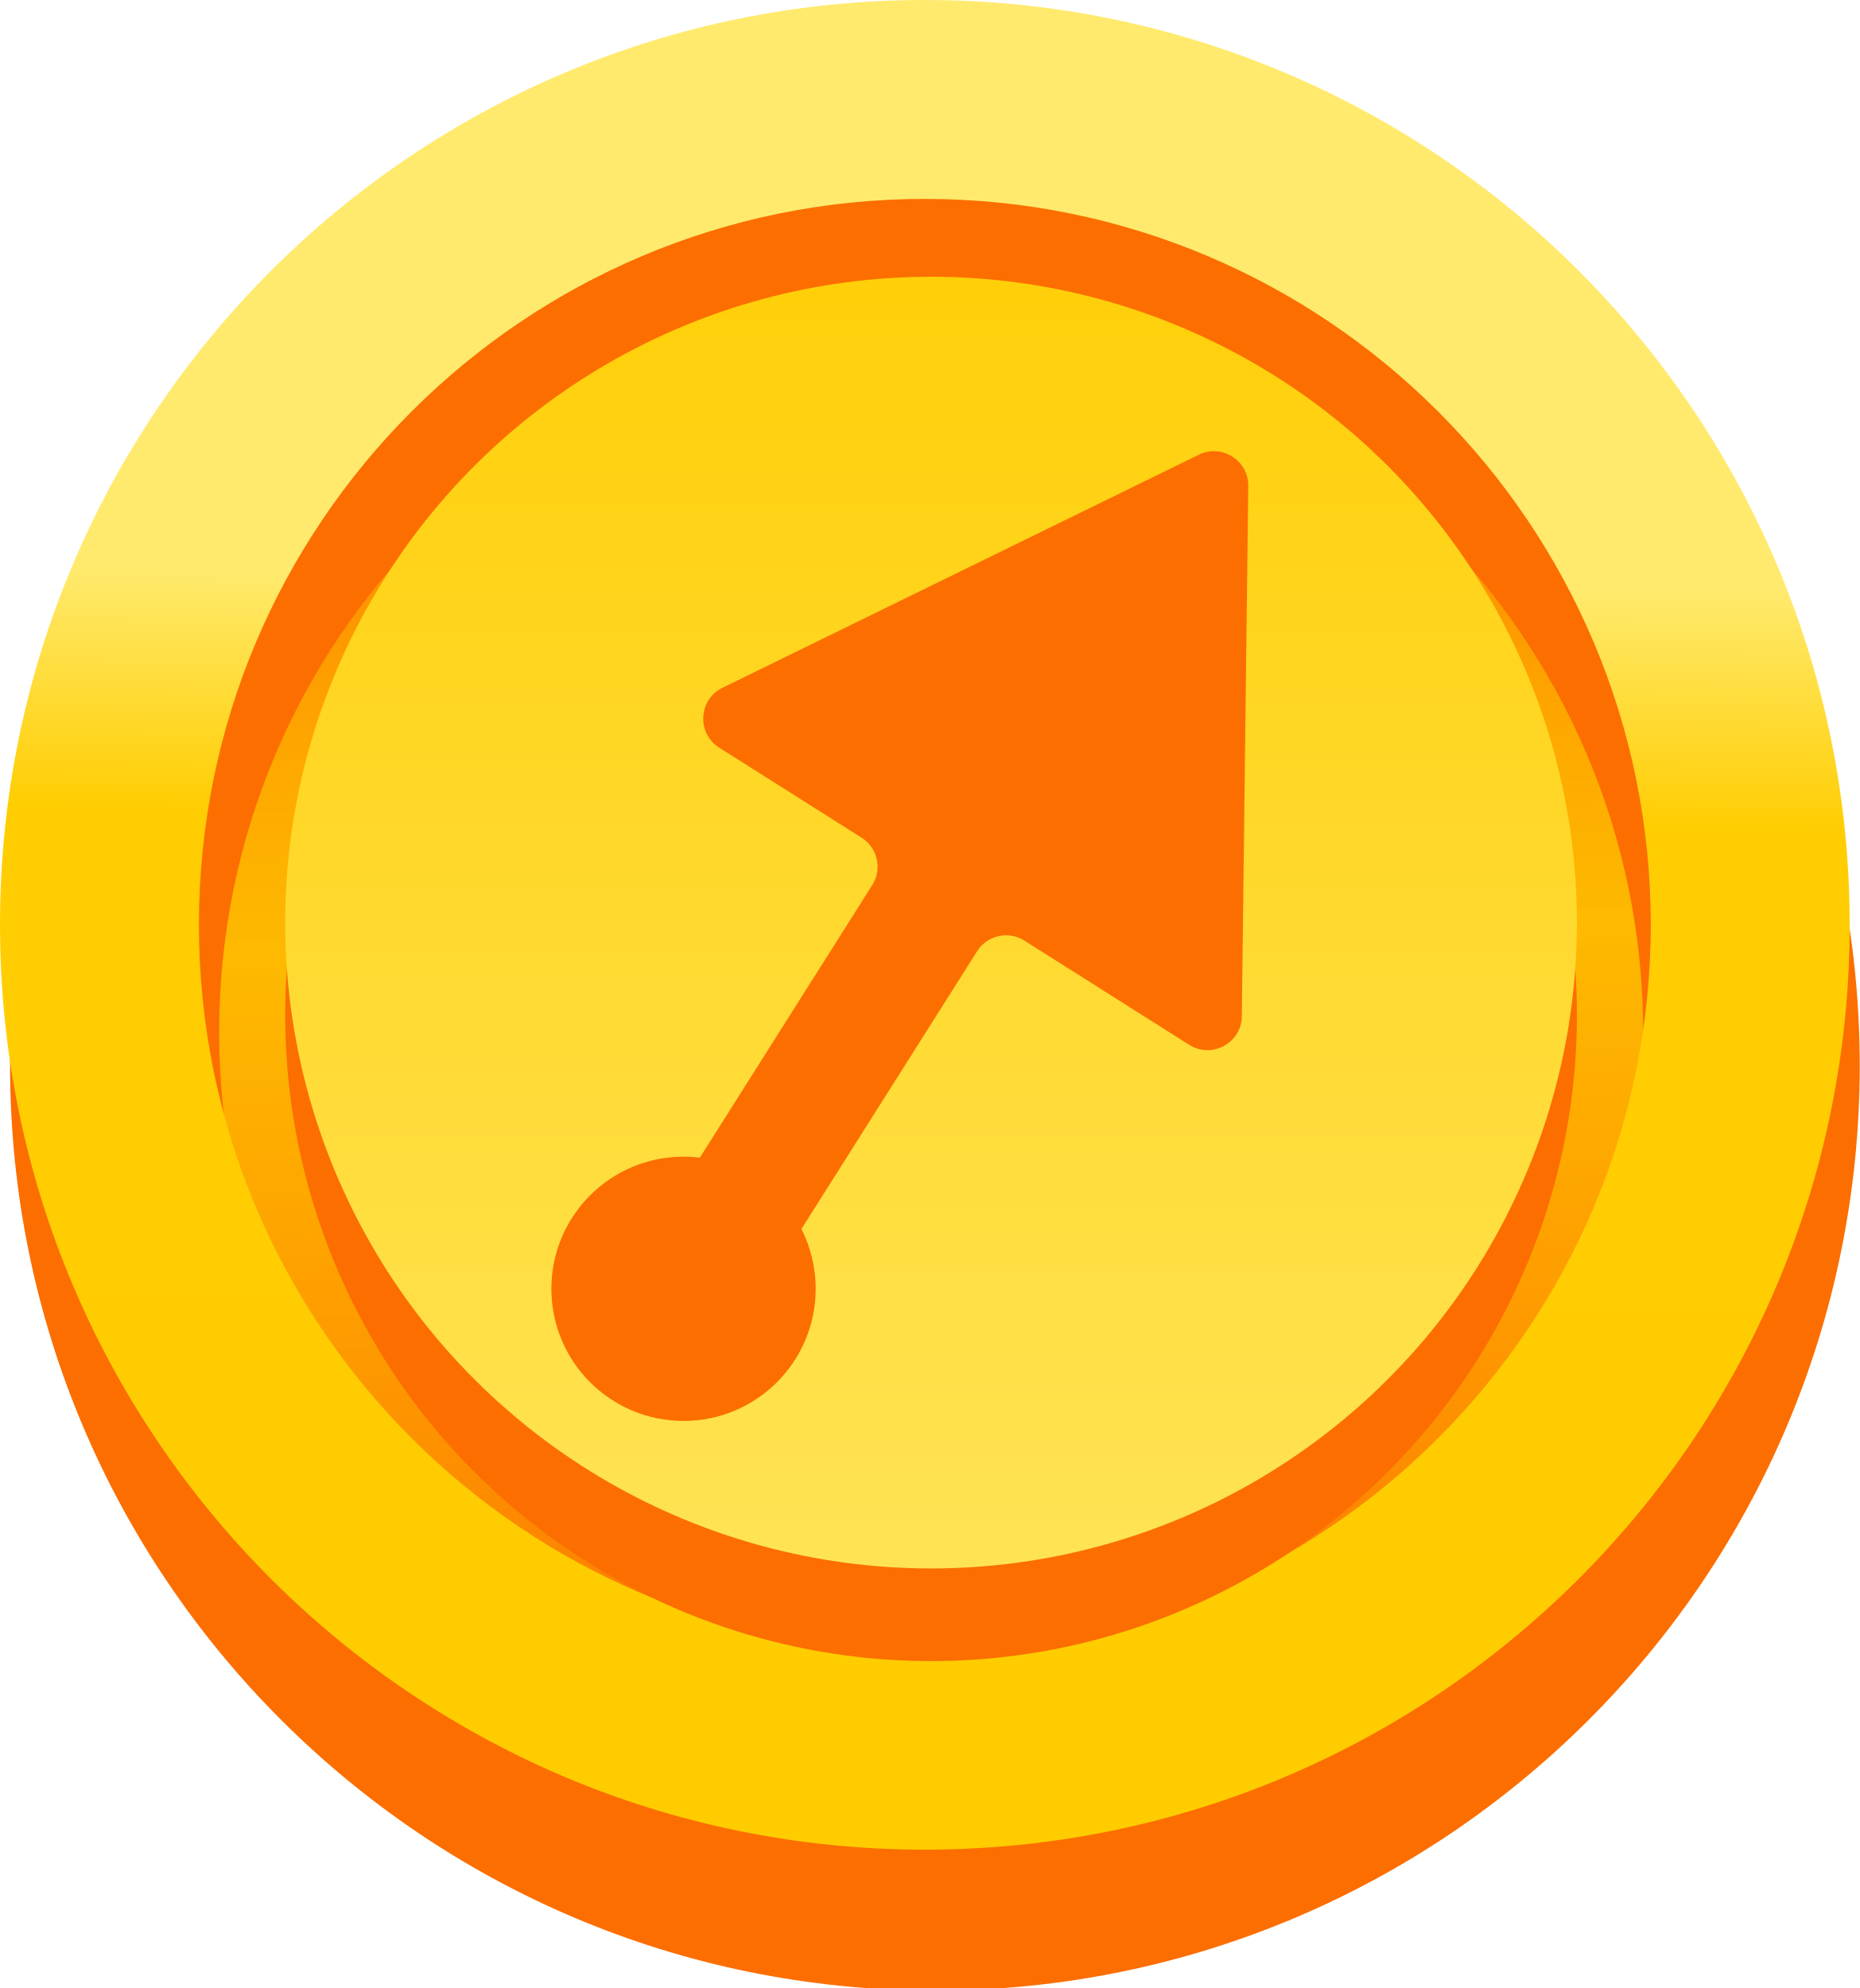
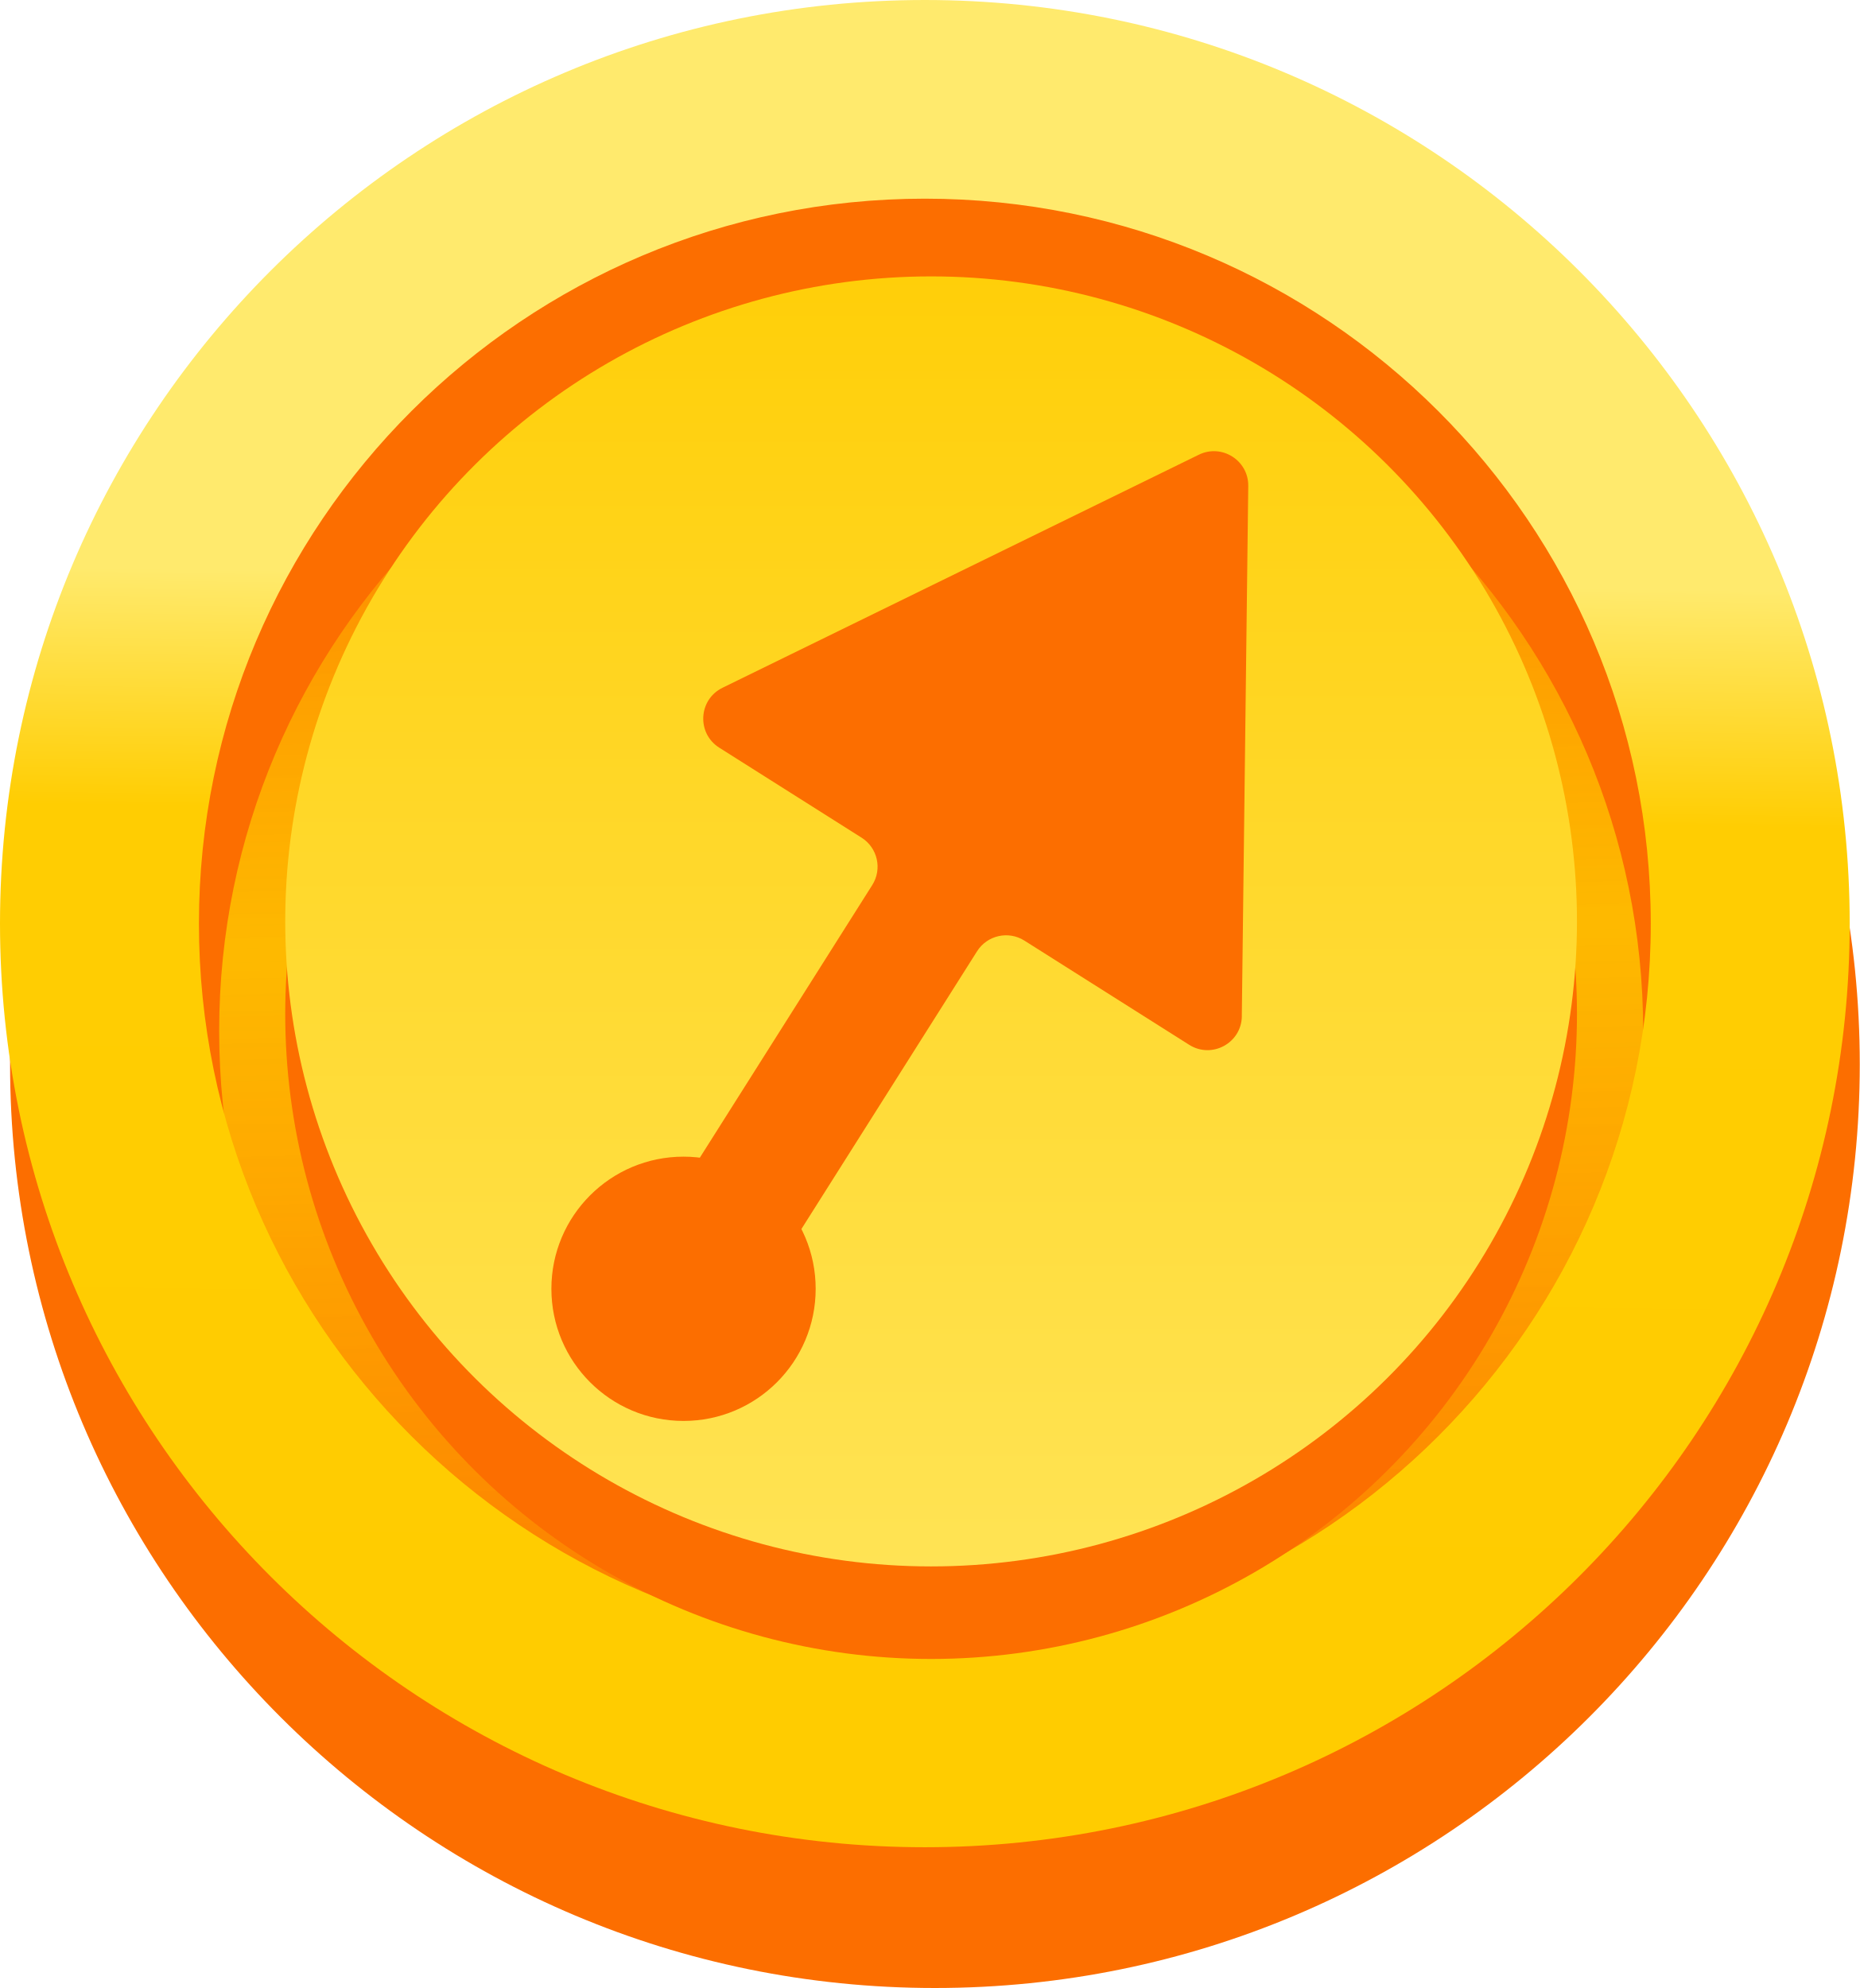
- <svg xmlns="http://www.w3.org/2000/svg" xmlns:xlink="http://www.w3.org/1999/xlink" id="Layer_1" data-name="Layer 1" width="58" height="62" viewBox="0 0 58 62">
+ <svg xmlns="http://www.w3.org/2000/svg" id="Layer_1" data-name="Layer 1" width="58" height="62" viewBox="0 0 58 62">
  <defs>
-     <linearGradient id="linear-gradient" x1="20.923" y1="44.873" x2="20.923" y2="-4.755" gradientUnits="userSpaceOnUse">
-       <stop offset="0" stop-color="#ffea6d" />
-       <stop offset=".833" stop-color="#ffcd02" />
-       <stop offset="1" stop-color="#fc0" />
-     </linearGradient>
-     <symbol id="New_Symbol" data-name="New Symbol" viewBox="0 0 41.793 44.733">
-       <g>
-         <use width="41.793" height="44.733" xlink:href="#button_gui" />
-         <g>
-           <path d="M8.354,30.072c-2.593-4.49-2.593-10.023,0-14.514,2.593-4.49,7.384-7.257,12.569-7.257s9.977,2.766,12.569,7.257,2.593,10.023,0,14.514-7.384,7.257-12.569,7.257-9.977-2.766-12.569-7.257ZM20.923,24.63c-1.002,0-1.814-.812-1.814-1.814s.812-1.814,1.814-1.814,1.814.812,1.814,1.814-.812,1.814-1.814,1.814Z" fill="#fc6e00" />
-           <path d="M8.354,27.99c-2.593-4.49-2.593-10.023,0-14.514s7.384-7.257,12.569-7.257,9.977,2.766,12.569,7.257,2.593,10.023,0,14.514-7.384,7.257-12.569,7.257-9.977-2.766-12.569-7.257Z" fill="url(#linear-gradient)" />
-         </g>
-       </g>
-     </symbol>
-     <linearGradient id="linear-gradient-2" x1="21.244" y1="39.677" x2="20.399" y2="5.016" gradientUnits="userSpaceOnUse">
+     <linearGradient id="linear-gradient" x1="29.482" y1="54.992" x2="28.31" y2="6.953" gradientUnits="userSpaceOnUse">
      <stop offset="0" stop-color="#fc6e00" />
      <stop offset=".536" stop-color="#fc0" stop-opacity=".8" />
      <stop offset=".911" stop-color="#fc7800" />
      <stop offset="1" stop-color="#fc7e00" />
    </linearGradient>
-     <linearGradient id="linear-gradient-3" x1="21.026" y1="3.036" x2="20.519" y2="40.064" gradientUnits="userSpaceOnUse">
+     <linearGradient id="linear-gradient-2" x1="29.18" y1="4.208" x2="28.477" y2="55.529" gradientUnits="userSpaceOnUse">
      <stop offset=".27" stop-color="#ffea6d" />
      <stop offset=".414" stop-color="#ffcd02" />
      <stop offset="1" stop-color="#fc0" />
    </linearGradient>
-     <symbol id="button_gui" viewBox="0 0 41.793 44.733">
-       <g>
-         <circle cx="21.009" cy="23.95" r="20.783" fill="#fc6e00" />
-         <circle cx="20.783" cy="20.783" r="17.651" fill="url(#linear-gradient-2)" />
-         <path d="M20.925,4.361C10.521,4.361,2.086,12.796,2.086,23.2s8.434,18.839,18.839,18.839,18.839-8.434,18.839-18.839S31.33,4.361,20.925,4.361ZM20.925,39.2c-8.836,0-16-7.163-16-16s7.163-16,16-16,16,7.163,16,16-7.163,16-16,16Z" fill="#fc6e00" />
-         <path d="M20.783,0C9.305,0,0,9.305,0,20.783s9.305,20.783,20.783,20.783,20.783-9.305,20.783-20.783S32.261,0,20.783,0ZM20.783,37.096c-9.009,0-16.313-7.304-16.313-16.313S11.774,4.47,20.783,4.47s16.313,7.304,16.313,16.313-7.304,16.313-16.313,16.313Z" fill="url(#linear-gradient-3)" />
-       </g>
-     </symbol>
+     <linearGradient id="linear-gradient-3" x1="29.037" y1="62.194" x2="29.037" y2="-6.59" gradientUnits="userSpaceOnUse">
+       <stop offset="0" stop-color="#ffea6d" />
+       <stop offset=".833" stop-color="#ffcd02" />
+       <stop offset="1" stop-color="#fc0" />
+     </linearGradient>
  </defs>
-   <use width="41.793" height="44.733" transform="scale(1.3878)" xlink:href="#New_Symbol" />
+   <g>
+     <g>
+       <ellipse cx="29.157" cy="33.195" rx="28.843" ry="28.805" fill="#fc6e00" />
+       <ellipse cx="28.843" cy="28.805" rx="24.496" ry="24.464" fill="url(#linear-gradient)" />
+       <path d="M29.04,6.045C14.601,6.045,2.896,17.735,2.896,32.155s11.706,26.111,26.145,26.111,26.145-11.69,26.145-26.111S43.48,6.045,29.04,6.045ZM29.04,54.331c-12.263,0-22.205-9.928-22.205-22.176S16.777,9.98,29.04,9.98s22.205,9.928,22.205,22.176-9.941,22.176-22.205,22.176Z" fill="#fc6e00" />
+       <path d="M28.843,0C12.914,0,0,12.896,0,28.805s12.914,28.805,28.843,28.805,28.843-12.896,28.843-28.805S44.773,0,28.843,0ZM28.843,51.415c-12.503,0-22.639-10.123-22.639-22.61S16.34,6.196,28.843,6.196s22.639,10.123,22.639,22.61-10.136,22.61-22.639,22.61Z" fill="url(#linear-gradient-2)" />
+     </g>
+     <g>
+       <path d="M11.594,41.68c-3.598-6.224-3.598-13.892,0-20.116,3.598-6.224,10.247-10.058,17.444-10.058s13.846,3.834,17.444,10.058c3.598,6.224,3.598,13.892,0,20.116-3.598,6.224-10.247,10.058-17.444,10.058s-13.846-3.834-17.444-10.058ZM29.037,34.136c-1.391,0-2.517-1.126-2.517-2.514s1.126-2.514,2.517-2.514,2.517,1.126,2.517,2.514-1.126,2.514-2.517,2.514Z" fill="#fc6e00" />
+       <path d="M11.594,38.794c-3.598-6.224-3.598-13.892,0-20.116,3.598-6.224,10.247-10.058,17.444-10.058s13.846,3.834,17.444,10.058c3.598,6.224,3.598,13.892,0,20.116s-10.247,10.058-17.444,10.058-13.846-3.834-17.444-10.058Z" fill="url(#linear-gradient-3)" />
+     </g>
+   </g>
  <g>
    <path d="M38.728,31.694l.201-16.538c.01-.797-.825-1.325-1.541-.975l-14.856,7.269c-.752.368-.81,1.419-.102,1.867l4.44,2.808c.5.316.649.978.333,1.477l-6.428,10.164c-.316.5-.167,1.161.333,1.477l1.458.922c.5.316,1.161.167,1.477-.333l6.428-10.164c.316-.5.978-.649,1.477-.333l5.138,3.249c.708.448,1.633-.054,1.643-.892Z" fill="#fc6e00" />
    <circle cx="21.317" cy="40.194" r="4.121" fill="#fc6e00" />
  </g>
</svg>
